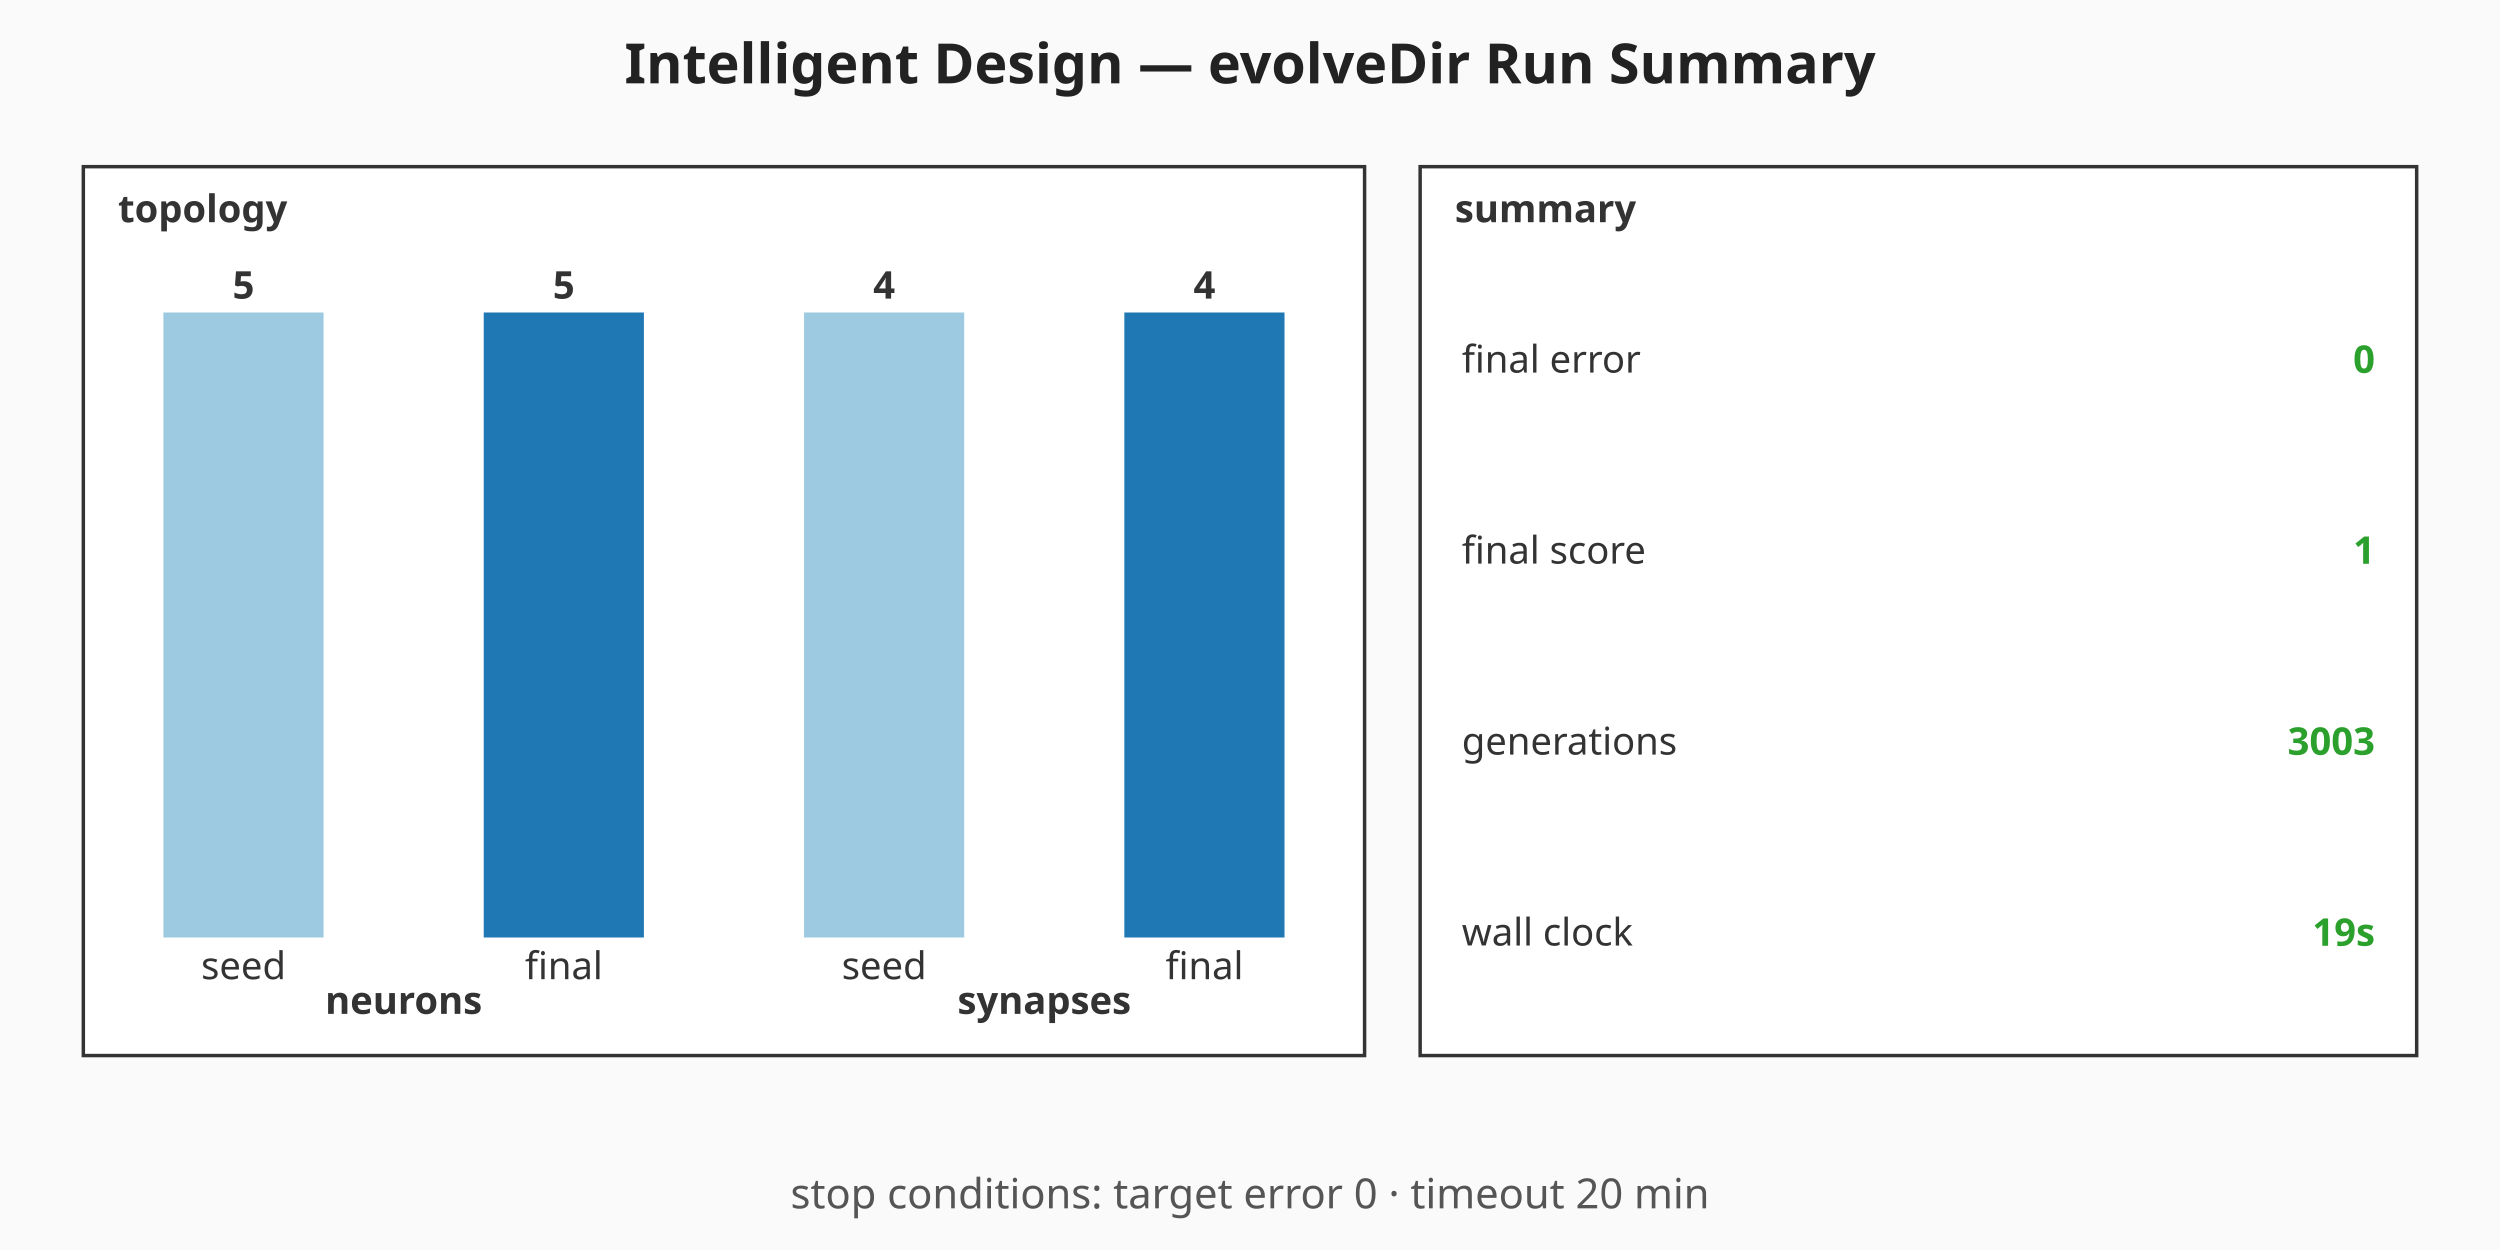
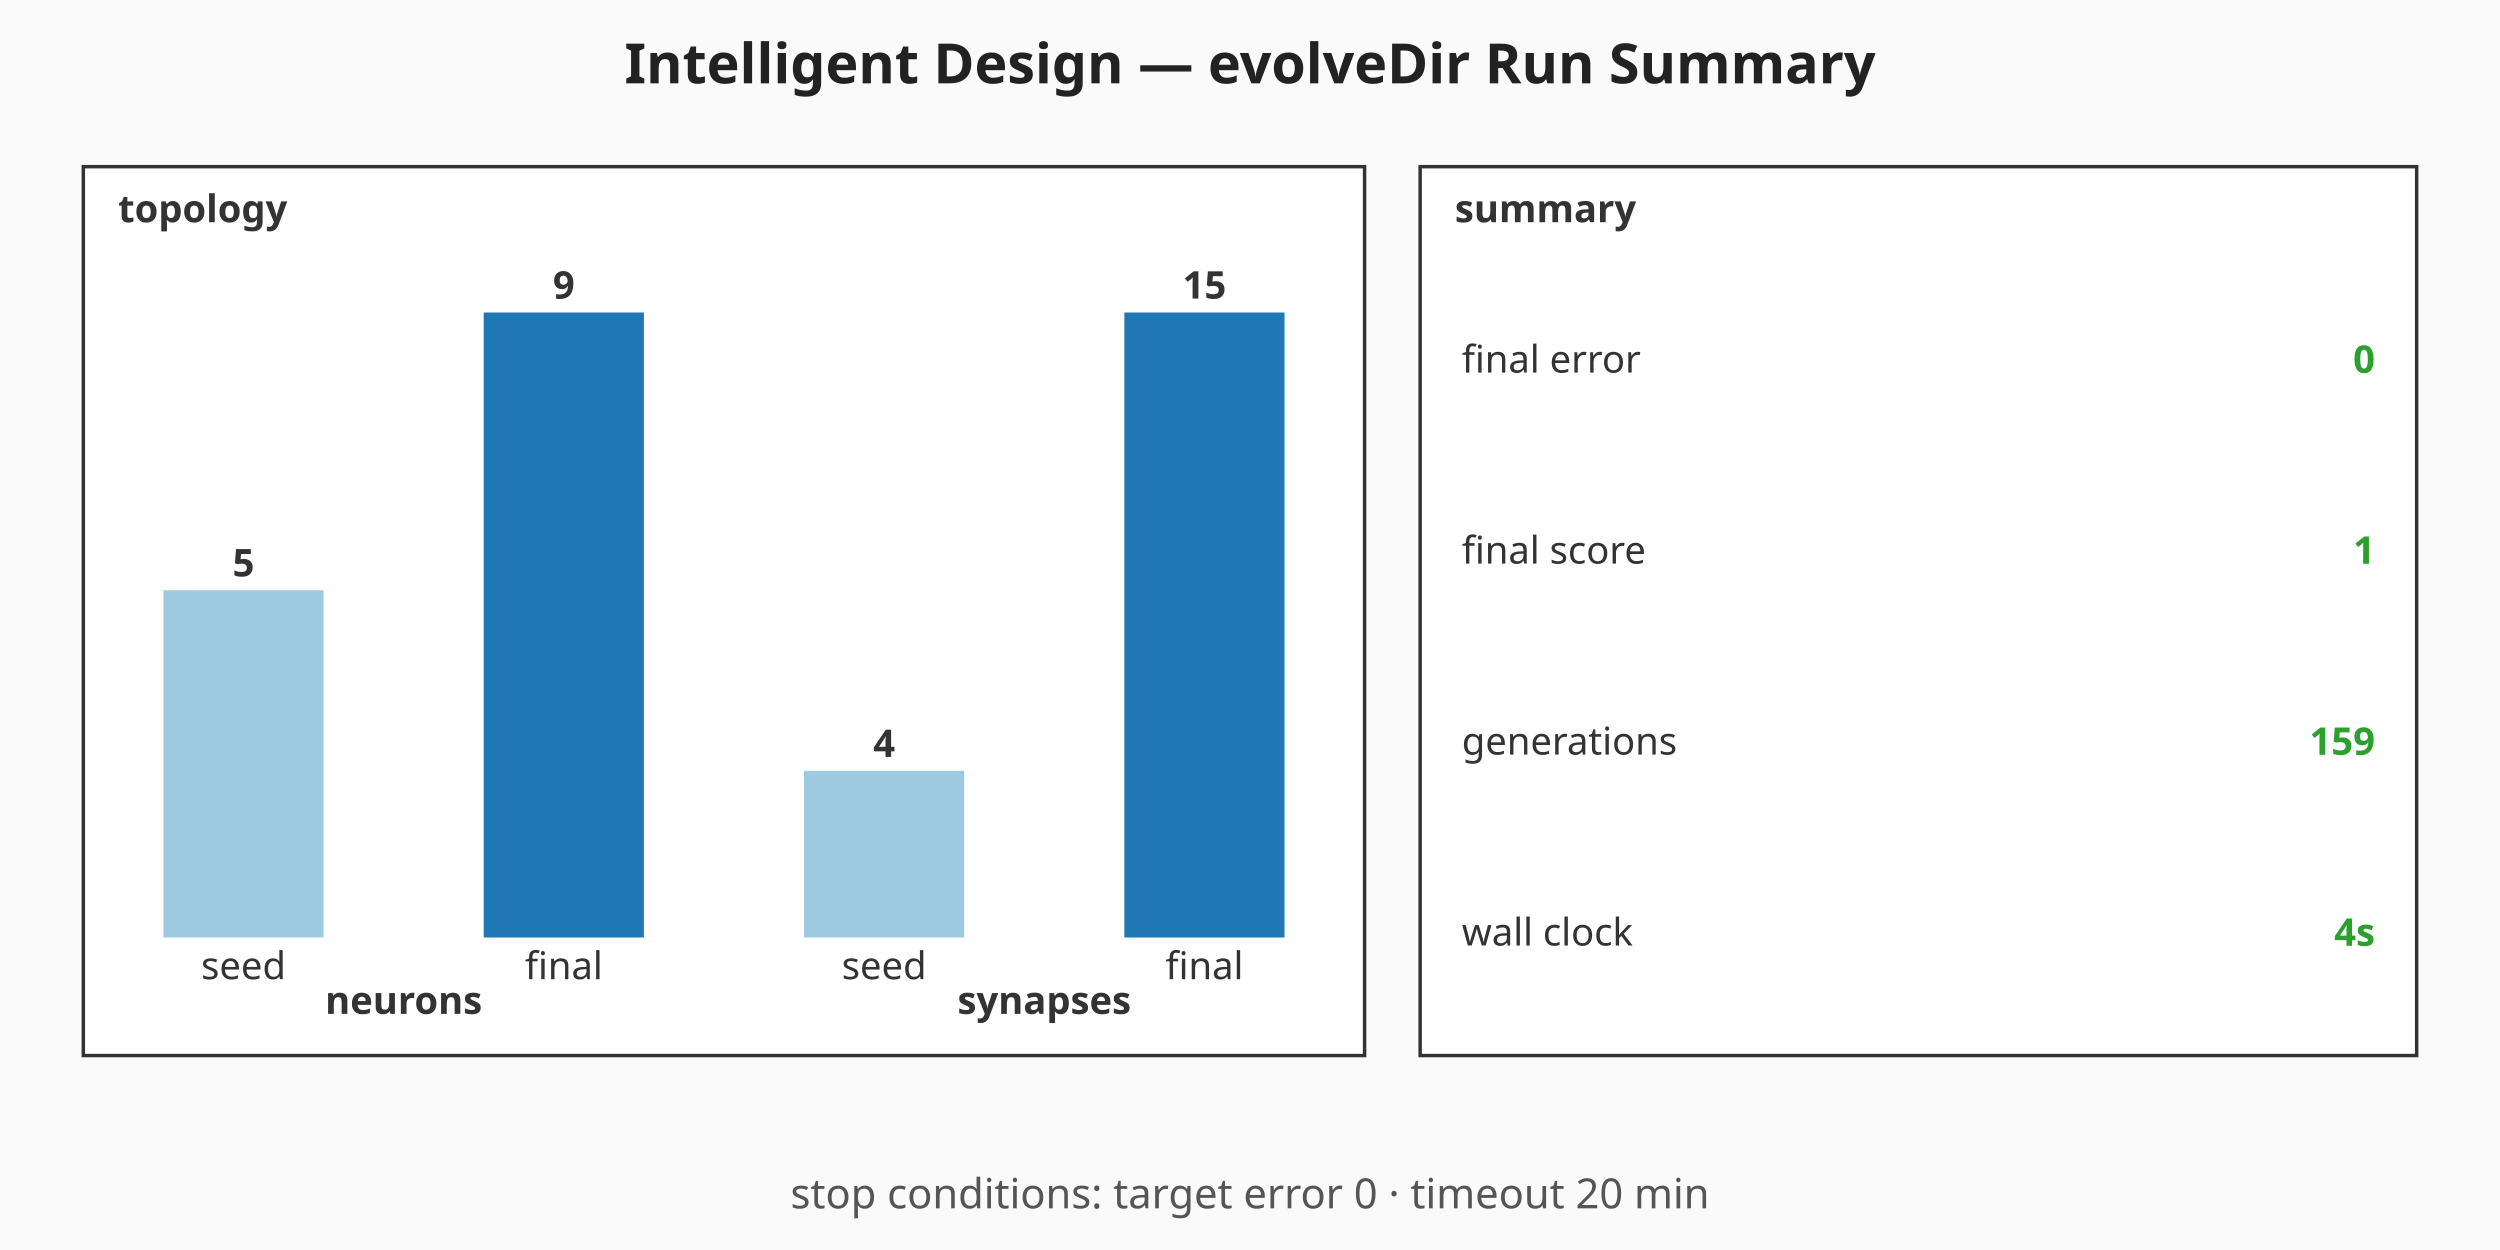
<svg xmlns="http://www.w3.org/2000/svg" viewBox="0 0 720 360" width="720" height="360" role="img" aria-label="Intelligent Design — evolveDir Run Summary summary chart">
  <rect width="720" height="360" fill="#fafafa" />
  <text x="360" y="24" text-anchor="middle" font-family="sans-serif" font-size="16" font-weight="bold" fill="#222">Intelligent Design — evolveDir Run Summary</text>
  <g class="topology" font-family="sans-serif" font-size="11" fill="#333">
    <rect x="24" y="48" width="369" height="256" fill="#ffffff" stroke="#333" stroke-width="1" />
    <text x="34" y="64" font-weight="bold">topology</text>
-     <rect class="topo-bar topo-bar-seed-neurons" x="47.06" y="90" width="46.13" height="180" fill="#9ecae1" />
-     <text x="70.13" y="86" text-anchor="middle" font-weight="bold">5</text>
+     <rect class="topo-bar topo-bar-seed-neurons" x="47.06" y="170" width="46.13" height="100" fill="#9ecae1" />
+     <text x="70.13" y="166" text-anchor="middle" font-weight="bold">5</text>
    <text x="70.13" y="282" text-anchor="middle">seed</text>
    <rect class="topo-bar topo-bar-final-neurons" x="139.31" y="90" width="46.13" height="180" fill="#1f77b4" />
-     <text x="162.38" y="86" text-anchor="middle" font-weight="bold">5</text>
+     <text x="162.38" y="86" text-anchor="middle" font-weight="bold">9</text>
    <text x="162.38" y="282" text-anchor="middle">final</text>
    <text x="116.25" y="292" text-anchor="middle" font-weight="bold">neurons</text>
-     <rect class="topo-bar topo-bar-seed-synapses" x="231.56" y="90" width="46.13" height="180" fill="#9ecae1" />
-     <text x="254.63" y="86" text-anchor="middle" font-weight="bold">4</text>
+     <rect class="topo-bar topo-bar-seed-synapses" x="231.56" y="222" width="46.13" height="48" fill="#9ecae1" />
+     <text x="254.63" y="218" text-anchor="middle" font-weight="bold">4</text>
    <text x="254.63" y="282" text-anchor="middle">seed</text>
    <rect class="topo-bar topo-bar-final-synapses" x="323.81" y="90" width="46.13" height="180" fill="#1f77b4" />
-     <text x="346.88" y="86" text-anchor="middle" font-weight="bold">4</text>
+     <text x="346.88" y="86" text-anchor="middle" font-weight="bold">15</text>
    <text x="346.88" y="282" text-anchor="middle">final</text>
    <text x="300.75" y="292" text-anchor="middle" font-weight="bold">synapses</text>
  </g>
  <g class="callouts" font-family="sans-serif" font-size="11" fill="#333">
    <rect x="409" y="48" width="287" height="256" fill="#ffffff" stroke="#333" stroke-width="1" />
    <text x="419" y="64" font-weight="bold">summary</text>
    <text class="callout-label" x="421" y="103.5" dominant-baseline="middle">final error</text>
    <text class="callout-value" x="684" y="103.5" text-anchor="end" dominant-baseline="middle" font-weight="bold" fill="#2ca02c">0</text>
    <text class="callout-label" x="421" y="158.5" dominant-baseline="middle">final score</text>
    <text class="callout-value" x="684" y="158.5" text-anchor="end" dominant-baseline="middle" font-weight="bold" fill="#2ca02c">1</text>
    <text class="callout-label" x="421" y="213.5" dominant-baseline="middle">generations</text>
-     <text class="callout-value" x="684" y="213.5" text-anchor="end" dominant-baseline="middle" font-weight="bold" fill="#2ca02c">3003</text>
+     <text class="callout-value" x="684" y="213.5" text-anchor="end" dominant-baseline="middle" font-weight="bold" fill="#2ca02c">159</text>
    <text class="callout-label" x="421" y="268.5" dominant-baseline="middle">wall clock</text>
-     <text class="callout-value" x="684" y="268.5" text-anchor="end" dominant-baseline="middle" font-weight="bold" fill="#2ca02c">19s</text>
+     <text class="callout-value" x="684" y="268.5" text-anchor="end" dominant-baseline="middle" font-weight="bold" fill="#2ca02c">4s</text>
  </g>
  <g class="caption" font-family="sans-serif" font-size="12" fill="#555">
    <text x="360" y="348" text-anchor="middle">stop conditions: target error 0 · timeout 20 min</text>
  </g>
</svg>
